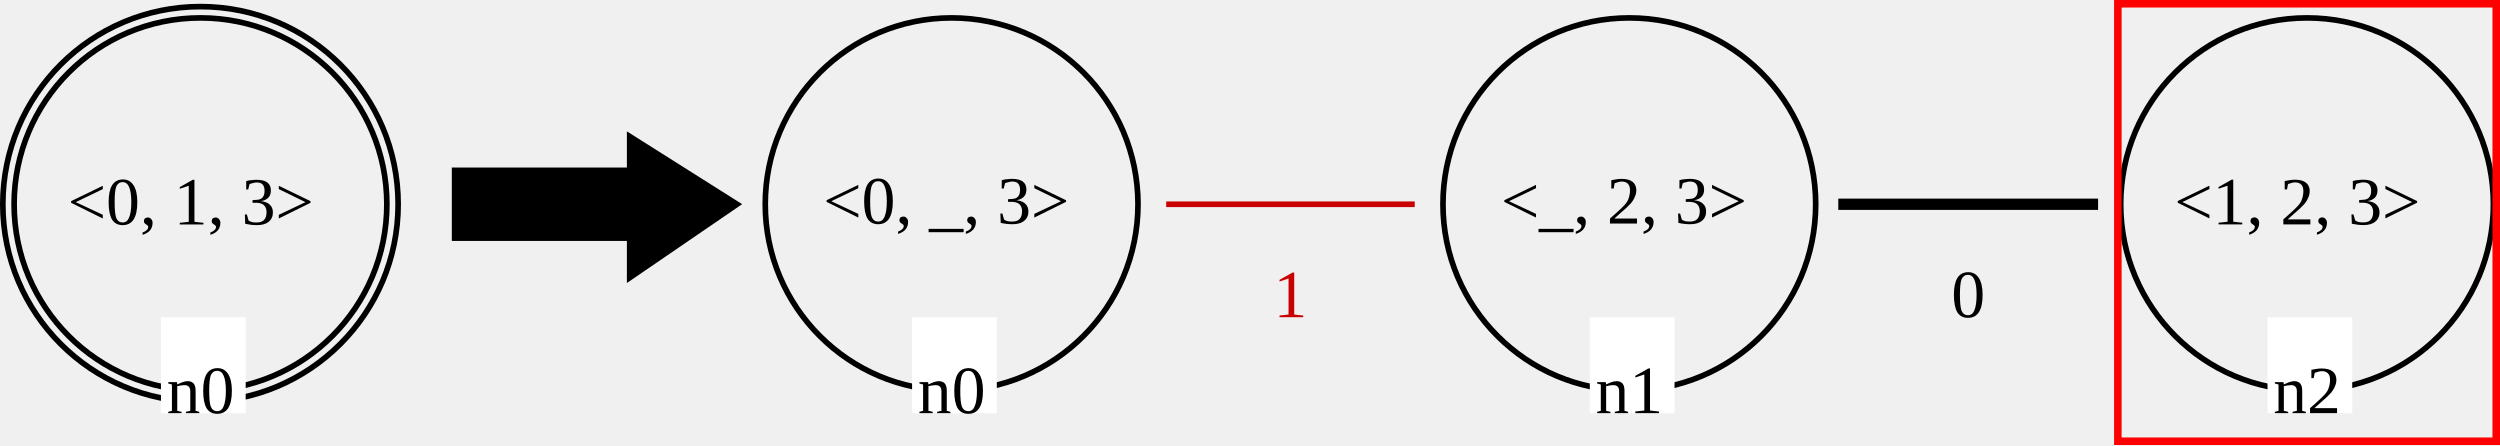
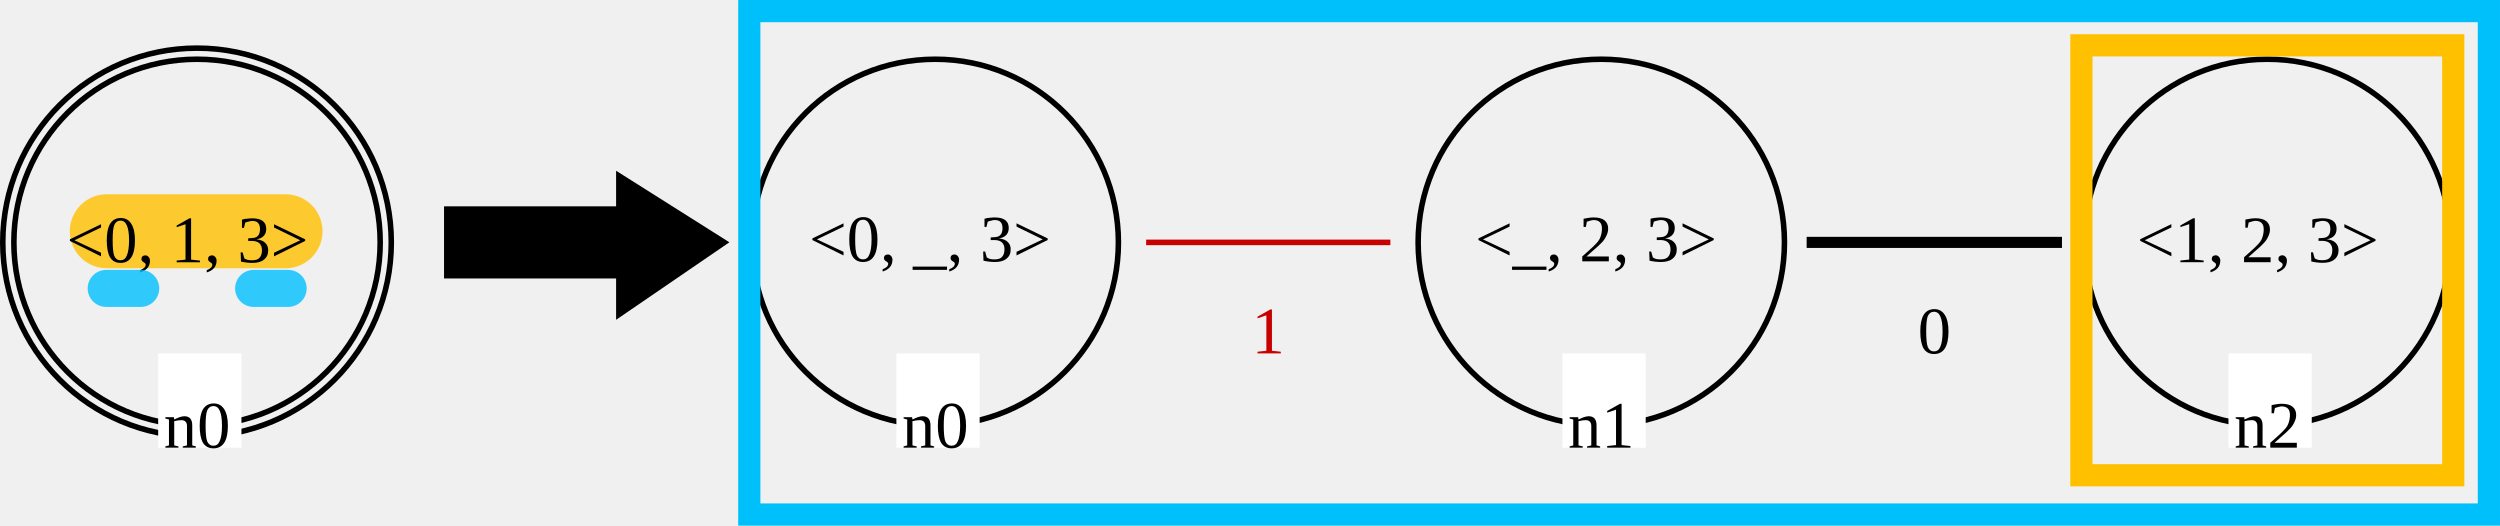
- <svg xmlns="http://www.w3.org/2000/svg" width="117.122mm" height="20.848mm" viewBox="0 0 117.122 20.848" version="1.1" id="svg1">
+ <svg xmlns="http://www.w3.org/2000/svg" width="119.173mm" height="25.056mm" viewBox="0 0 119.173 25.056" version="1.1" id="svg1">
  <defs id="defs1" />
-   <g id="layer1" transform="translate(-46.56667,-138.1125)">
+   <g id="layer1" transform="translate(-46.56667,-136.1276)">
+     <path style="fill:#000000;stroke:#ffc000;stroke-width:3.528;stroke-linecap:round;stroke-dasharray:none;stroke-opacity:0.802" d="M 51.657,147.152 H 60.177" id="path2" />
    <circle id="LGn0_0-2" cx="55.959" cy="147.682" r="8.731" fill="none" stroke="#000000" stroke-width="0.265" stroke-linecap="square" style="fill:none;fill-opacity:1" />
    <circle id="LGn0_1-8" cx="55.959" cy="147.682" r="9.26" fill="none" stroke="#000000" stroke-width="0.265" stroke-linecap="square" />
    <text id="LGn0_2-4" x="49.744" y="148.628" fill="#000000" style="font-size:3.175px;stroke-width:0.265">&lt;0, 1, 3&gt;</text>
    <rect id="LGn0_3-7" x="54.107" y="152.973" width="3.969" height="4.498" fill="#ffffff" style="stroke-width:0.265" />
    <text id="LGn0_4-2" x="54.372" y="157.471" fill="#000000" style="font-size:3.175px;stroke-width:0.265">n0</text>
-     <polygon id="0-4" points="80,41 80,29 111,29 111,23 130,35 111,48 111,41 " stroke="#000000" stroke-width="1" stroke-linecap="square" fill="#000000" transform="matrix(0.2645833,0,0,0.2645833,46.69896,138.4212)" />
+     <polygon id="0-4" points="130,35 111,48 111,41 80,41 80,29 111,29 111,23 " stroke="#000000" stroke-width="1" stroke-linecap="square" fill="#000000" transform="matrix(0.2645833,0,0,0.2645833,46.69896,138.4212)" />
    <circle id="RGn1_0" cx="122.899" cy="147.682" r="8.731" fill="none" stroke="#000000" stroke-width="0.265" stroke-linecap="square" style="fill:none;fill-opacity:1" />
    <text id="RGn1_1" x="116.887" y="148.586" fill="#000000" style="font-size:3.175px;stroke-width:0.265">&lt;_, 2, 3&gt;</text>
    <rect id="RGn1_2" x="121.047" y="152.973" width="3.969" height="4.498" fill="#ffffff" style="stroke-width:0.265" />
    <text id="RGn1_3" x="121.311" y="157.471" fill="#000000" style="font-size:3.175px;stroke-width:0.265">n1</text>
    <circle id="RGn2_4" cx="154.649" cy="147.682" r="8.731" fill="none" stroke="#000000" stroke-width="0.265" stroke-linecap="square" style="fill:none;fill-opacity:1" />
    <text id="RGn2_5" x="148.434" y="148.626" fill="#000000" style="font-size:3.175px;stroke-width:0.265">&lt;1, 2, 3&gt;</text>
    <rect id="RGn2_6" x="152.797" y="152.973" width="3.969" height="4.498" fill="#ffffff" style="stroke-width:0.265" />
    <text id="RGn2_7" x="153.061" y="157.471" fill="#000000" style="font-size:3.175px;stroke-width:0.265">n2</text>
    <circle id="RGn0_8" cx="91.149" cy="147.682" r="8.731" fill="none" stroke="#000000" stroke-width="0.265" stroke-linecap="square" style="fill:none;fill-opacity:1" />
    <text id="RGn0_9" x="85.137" y="148.588" fill="#000000" style="font-size:3.175px;stroke-width:0.265">&lt;0, _, 3&gt;</text>
    <rect id="RGn0_10" x="89.297" y="152.973" width="3.969" height="4.498" fill="#ffffff" style="stroke-width:0.265" />
    <text id="RGn0_11" x="89.561" y="157.471" fill="#000000" style="font-size:3.175px;stroke-width:0.265">n0</text>
    <line id="RGn1_0_n2_12" x1="132.953" y1="147.682" x2="144.595" y2="147.682" stroke="#000000" stroke-width="0.529" stroke-linecap="square" />
    <text id="RGn1_0_n2_13" x="137.98" y="152.973" fill="#000000" style="font-size:3.175px;stroke-width:0.265">0</text>
    <line id="RGn0_1_n1_14" x1="101.203" y1="147.682" x2="112.845" y2="147.682" stroke="#c80000" stroke-width="0.265" stroke-linecap="butt" stroke-dasharray="5" style="stroke-dasharray:none" />
    <text id="RGn0_1_n1_15" x="106.23" y="152.973" fill="#c80000" style="font-size:3.175px;stroke-width:0.265">1</text>
-     <rect style="fill:none;stroke:#ff0000;stroke-width:0.353;stroke-dasharray:none;stroke-opacity:1" id="rect4" width="17.727" height="20.495" x="145.785" y="138.289" ry="0" />
+     <rect style="fill:none;stroke:#ffc000;stroke-width:1.058;stroke-dasharray:none;stroke-opacity:1" id="rect4" width="17.727" height="20.495" x="145.785" y="138.289" ry="0" />
+     <rect style="fill:none;stroke:#00c0fc;stroke-width:1.058;stroke-dasharray:none;stroke-opacity:1" id="rect4-6" width="82.925" height="23.998" x="82.285" y="136.657" ry="0" />
+     <g id="g1" transform="translate(5.2381,-21.79454)">
+       <path style="fill:#000000;stroke:#00c0ff;stroke-width:1.764;stroke-linecap:round;stroke-dasharray:none;stroke-opacity:0.802" d="m 46.39,171.67 h 1.647" id="path2-1" />
+       <path style="fill:#000000;stroke:#00c0ff;stroke-width:1.764;stroke-linecap:round;stroke-dasharray:none;stroke-opacity:0.802" d="m 53.418,171.67 h 1.647" id="path2-0" />
+     </g>
  </g>
</svg>
